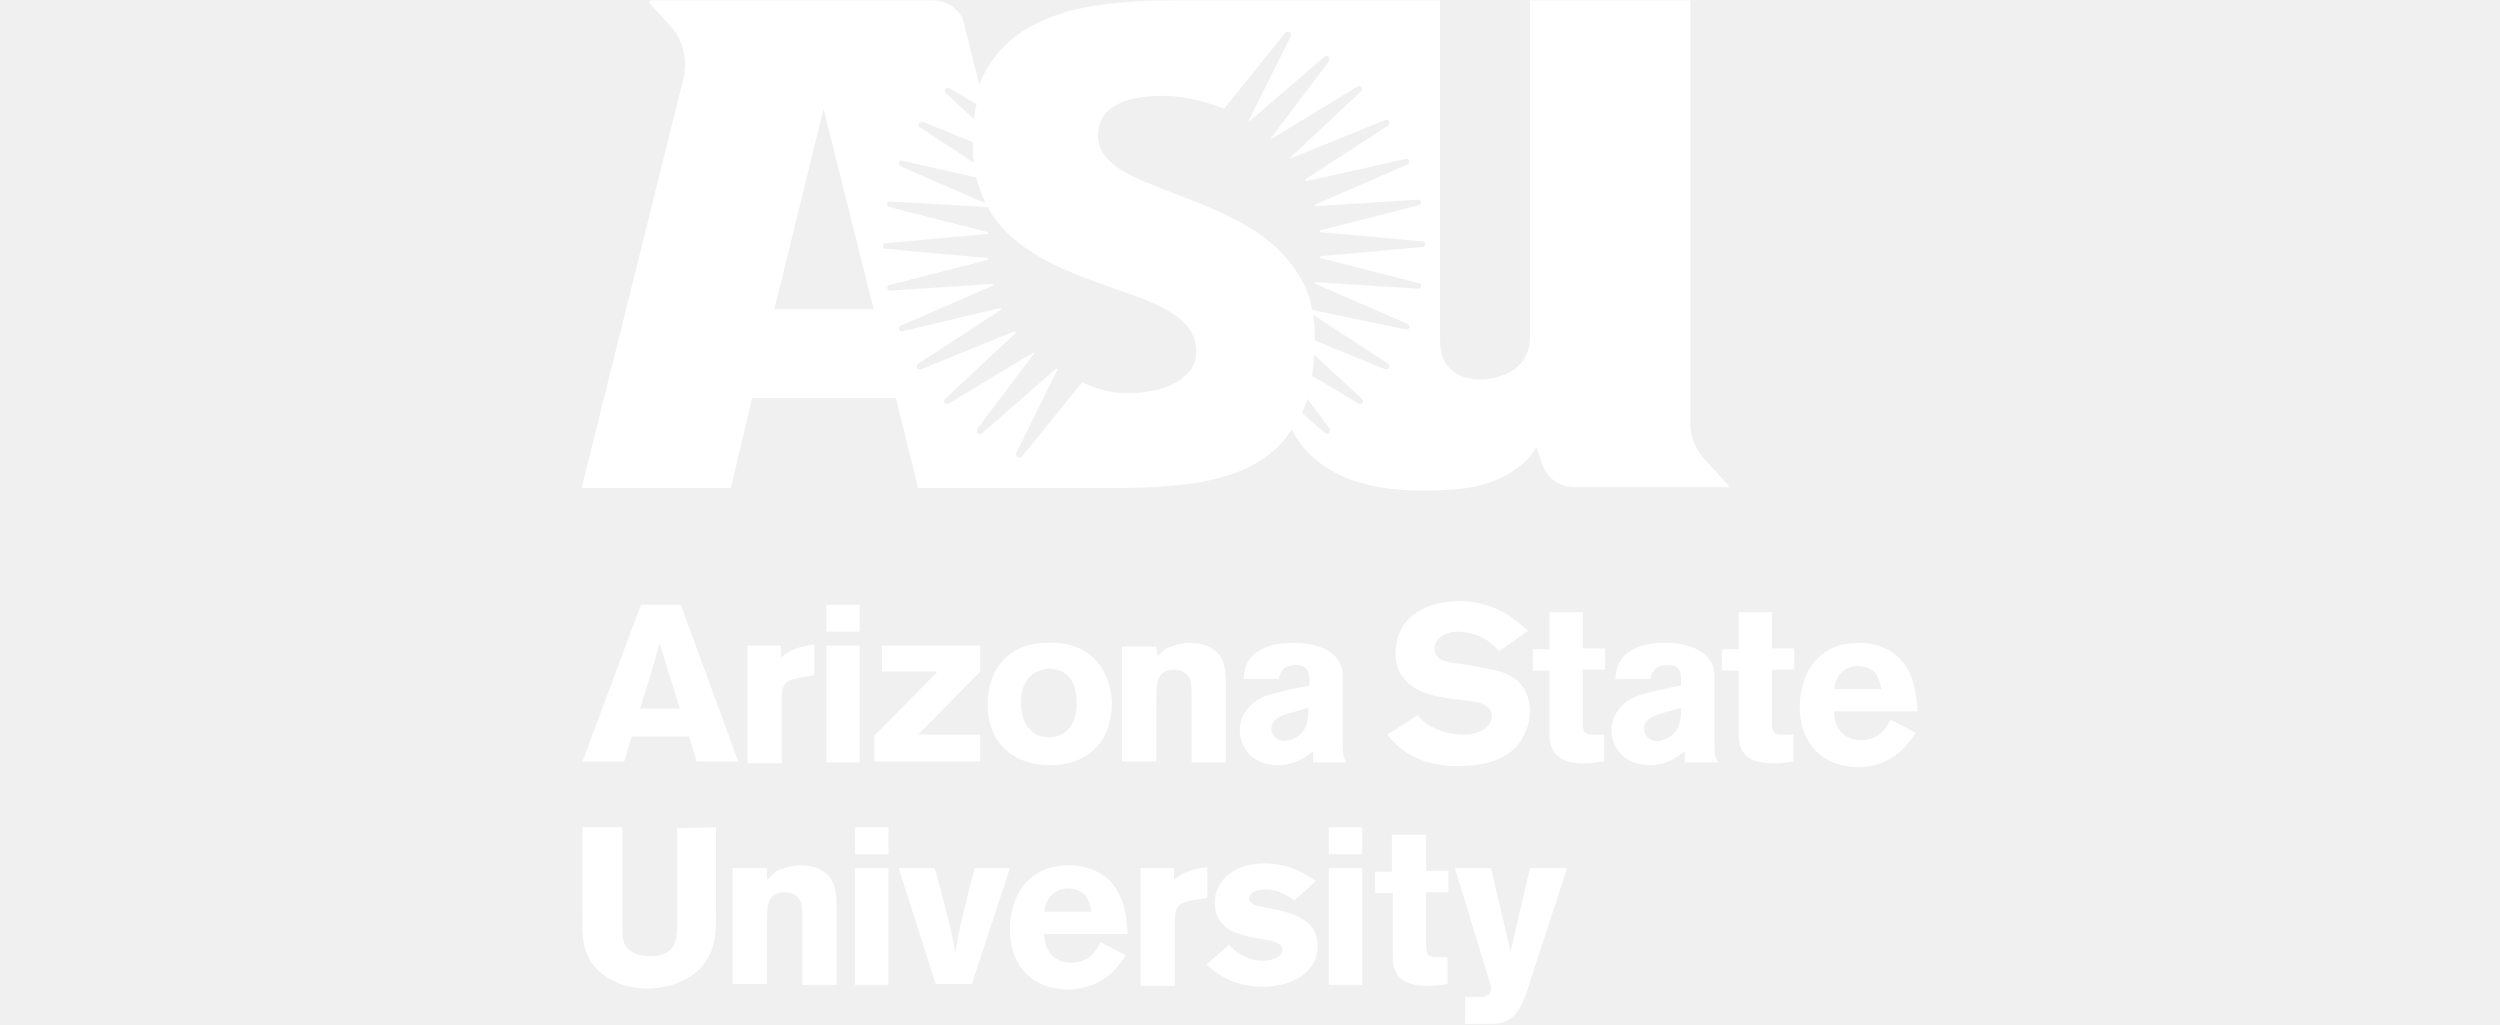
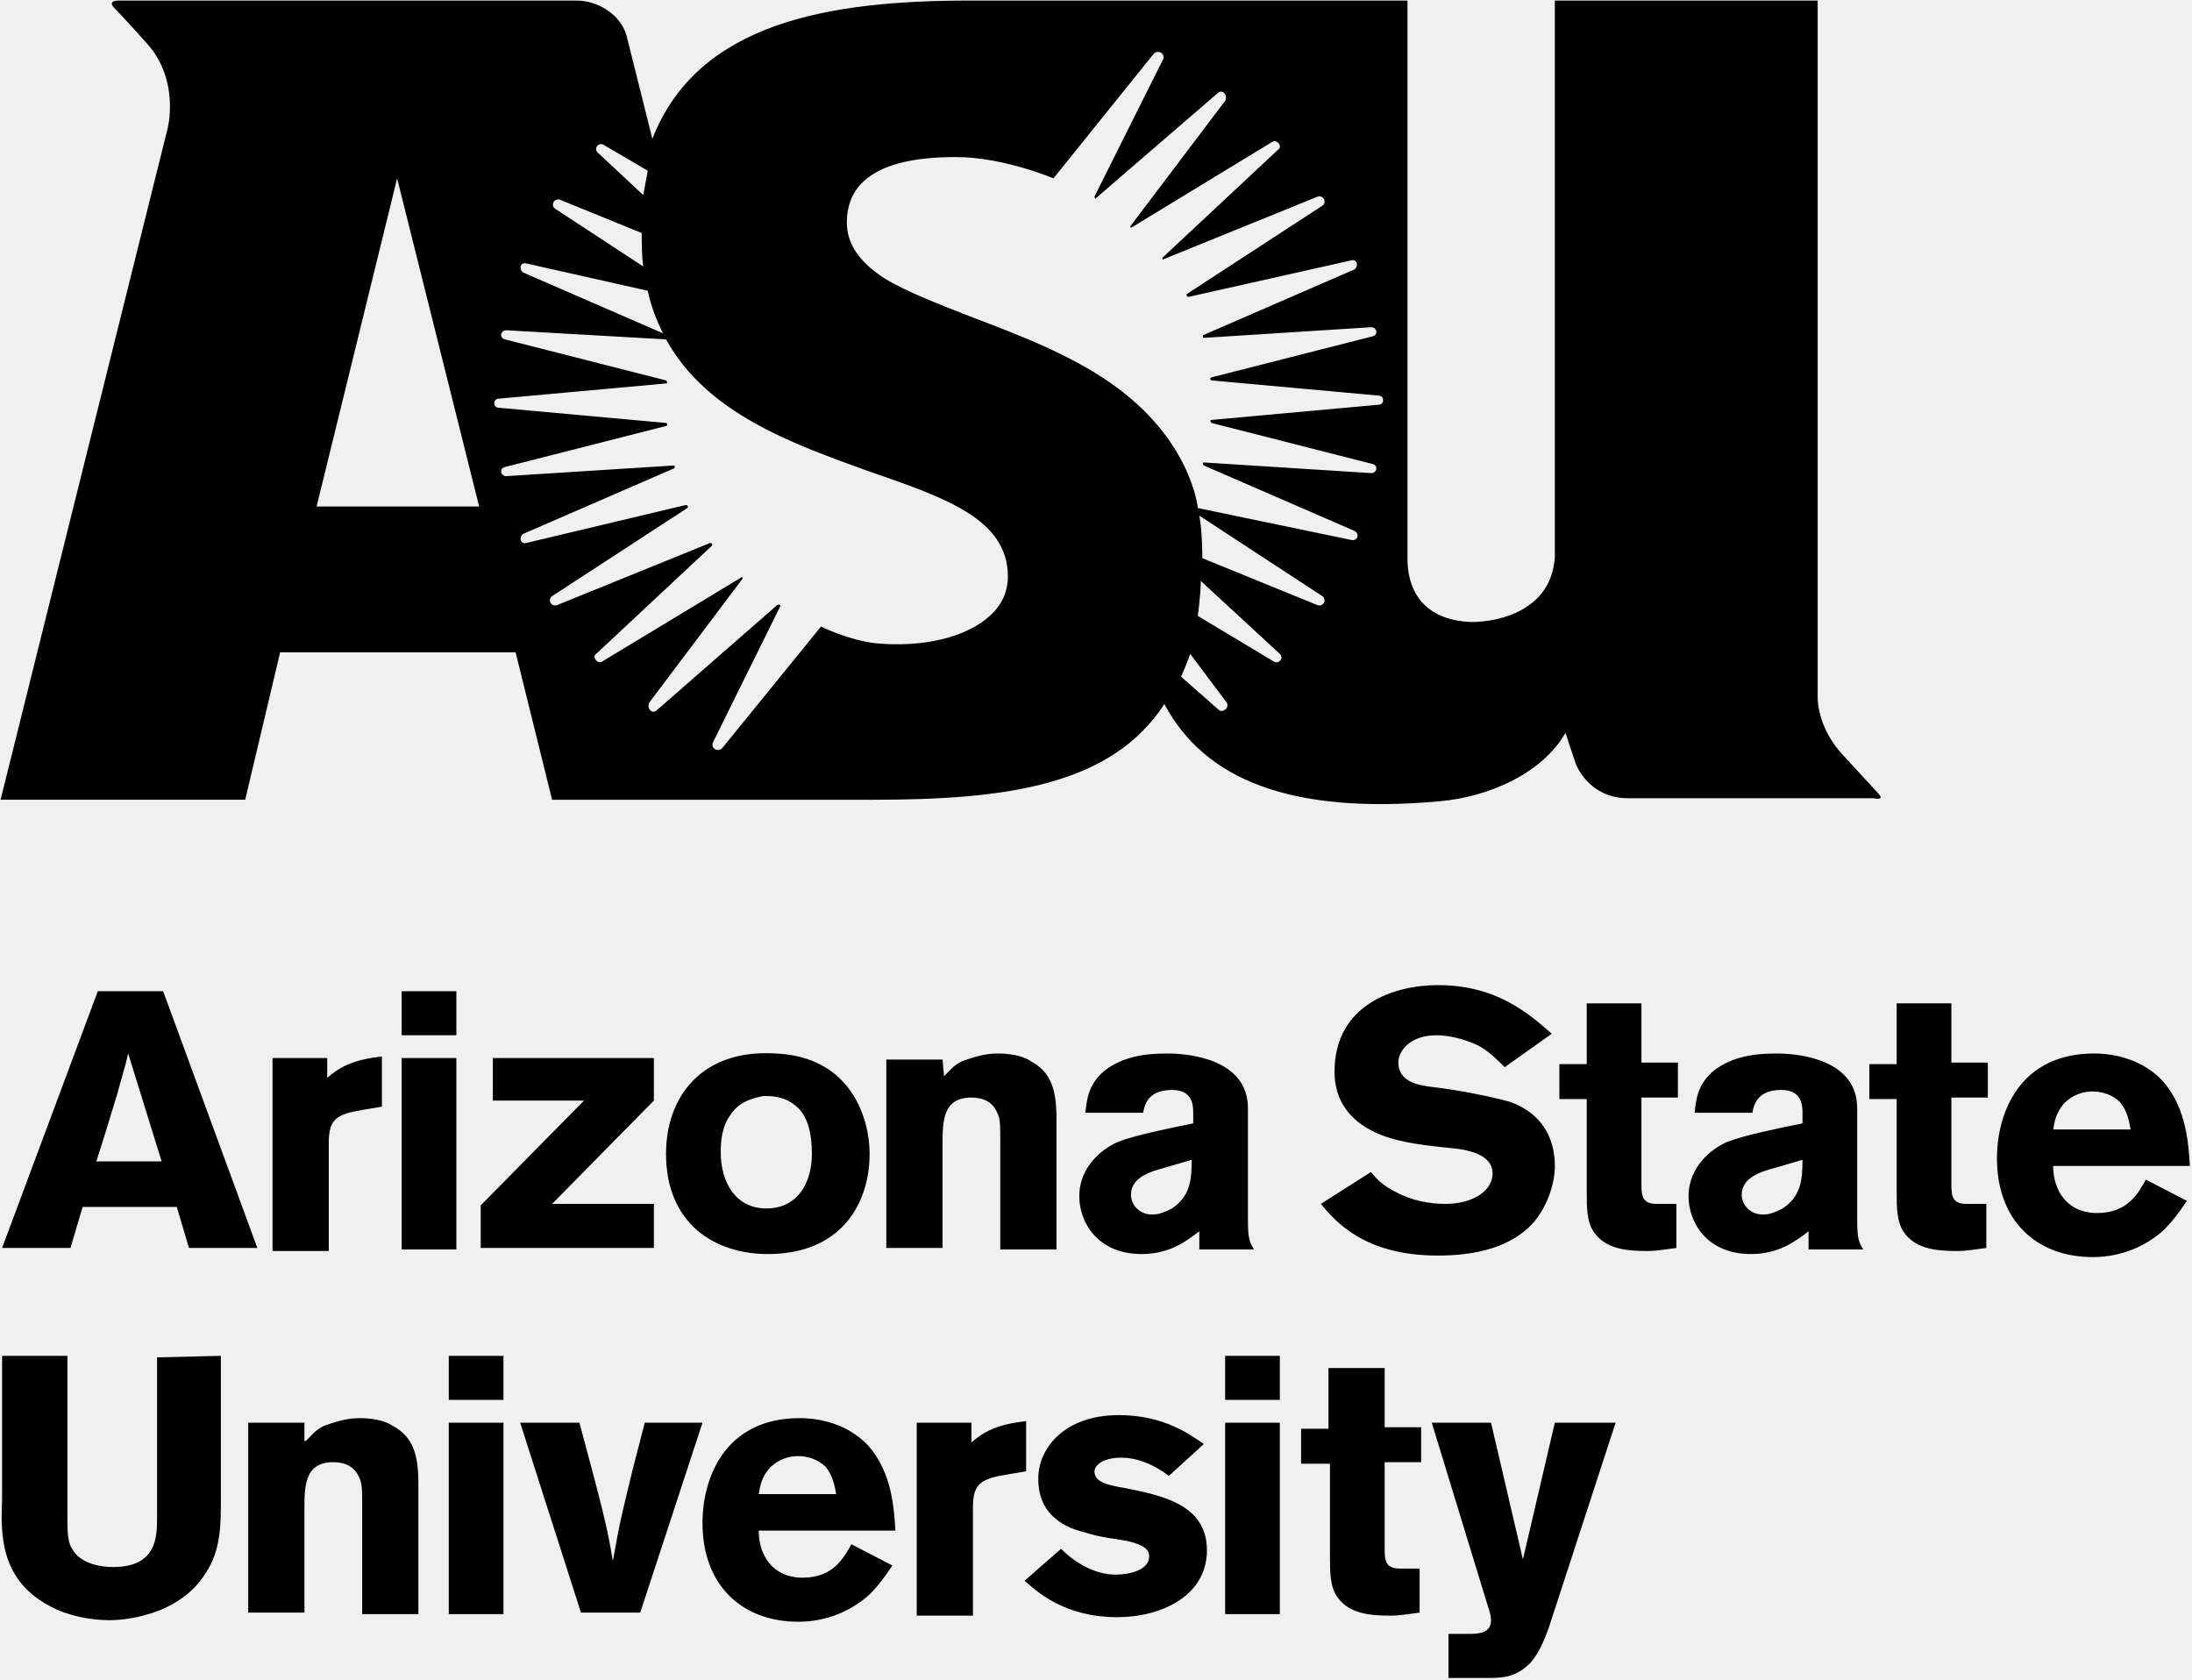
- <svg xmlns="http://www.w3.org/2000/svg" width="500" height="205" viewBox="0 0 398 305">
+ <svg xmlns="http://www.w3.org/2000/svg" width="398" height="305" viewBox="0 0 398 305">
  <g transform="translate(-1 -1)">
    <g transform="translate(0 179.31)">
-       <path d="M30.62 1.655l17.104 46.62H35.31l-2.207-7.447H16l-2.207 7.448H1.38l17.38-46.62H30.62zm-6.344 11.31c-.552 2.483-1.38 4.966-1.931 7.173-1.104 3.586-2.759 9.103-3.862 12.414h11.862l-6.07-19.586zm36.138 4.414c2.207-1.93 4.69-3.31 9.93-3.862v9.104l-3.31.551c-4.965.828-6.344 1.656-6.344 6.07v19.586H50.483V13.793h9.93v3.586zM73.93 1.655h9.931v8h-9.931v-8zm0 12.138h9.931v34.759h-9.931V13.793z" fill="white" />
-       <path d="M90.207 13.793L119.724 13.793 119.724 21.517 101.241 40.276 119.724 40.276 119.724 48.276 88.276 48.276 88.276 40.552 107.034 21.517 90.483 21.517 90.483 13.793z" fill="white" />
-       <path d="M158.897 31.172c0 8.828-4.966 18.207-18.483 18.207-9.655 0-18.483-5.517-18.483-18.207 0-10.482 6.62-19.034 19.862-18.206 13.793.551 17.104 11.862 17.104 18.206zm-25.38-6.896c-1.38 1.93-1.655 4.414-1.655 6.62 0 5.518 2.759 10.207 8.276 10.207 5.517 0 8.276-4.413 8.276-9.93 0-3.863-.828-6.897-2.759-8.552-2.207-1.931-4.414-1.931-6.069-1.931-2.758.551-4.69 1.379-6.069 3.586zm38.897-7.173c1.103-1.103 1.655-1.93 3.31-2.758 1.655-.552 3.862-1.38 6.345-1.38 1.931 0 4.414.276 6.069 1.38 3.586 1.93 4.69 4.965 4.69 10.483v23.724H182.62V28.966c0-3.035 0-4.138-.552-5.242-.828-1.93-2.483-2.758-4.69-2.758-5.241 0-5.241 4.413-5.241 8.551v18.759H161.93V14.069h10.207l.276 3.034zm25.655 6.621c.276-2.483.552-5.241 3.586-7.724 3.31-2.483 7.173-3.034 11.31-3.034 4.138 0 14.621 1.103 14.621 9.93v20.138c0 3.587.276 4.138 1.104 5.518h-9.931v-3.31c-2.483 1.93-5.518 4.137-10.483 4.137-8 0-11.31-5.793-11.31-10.482 0-5.518 4.413-8.828 7.172-9.931 2.759-1.104 9.38-2.483 13.517-3.31v-1.932c0-1.655-.276-4.138-3.862-4.138-4.414 0-4.965 2.759-5.241 4.138h-10.483zm12.69 10.483c-1.656.552-4.414 1.655-4.414 4.414 0 1.655 1.38 3.586 3.862 3.586 1.38 0 2.483-.552 3.586-1.104 3.31-2.206 3.586-5.24 3.586-8.827l-6.62 1.93zm39.172.276c1.103 1.38 2.207 2.483 4.414 3.586 3.034 1.655 6.345 2.207 9.103 2.207 4.69 0 8.552-2.207 8.552-5.517 0-3.587-4.69-4.414-8.276-4.69-2.483-.276-5.241-.552-7.724-1.103-2.759-.552-12.69-2.76-12.69-12.69C243.31 4.138 254.07.552 262.07.552c10.759 0 16.552 5.241 20.69 8.827l-8.552 6.07c-1.38-1.38-2.759-2.76-4.69-3.863-1.655-.827-4.69-1.93-7.724-1.93-4.69 0-6.896 2.758-6.896 4.965 0 3.586 3.862 4.138 6.069 4.413 4.965.552 11.586 1.932 14.344 2.76 5.242 1.93 8 6.068 8 11.585 0 3.31-1.379 7.173-3.586 9.931-4.138 4.966-11.034 6.345-17.655 6.345-13.241 0-18.483-6.069-21.241-9.38l9.103-5.792zm38.897-30.62h10.206V14.62h6.621v6.345h-6.62v15.448c0 2.207 0 3.862 2.758 3.862h3.586v8c-2.207.276-3.586.552-5.241.552-3.586 0-7.448-.276-9.655-3.31-1.38-1.932-1.38-4.415-1.38-7.725V21.241h-4.965v-6.344h4.965V3.862h-.275zm19.862 19.861c.276-2.483.551-5.241 3.586-7.724 3.31-2.483 7.172-3.034 11.31-3.034 4.138 0 14.62 1.103 14.62 9.93v20.138c0 3.587.277 4.138 1.104 5.518h-9.93v-3.31c-2.483 1.93-5.518 4.137-10.483 4.137-8 0-11.31-5.793-11.31-10.482 0-5.518 4.413-8.828 7.172-9.931 2.758-1.104 9.379-2.483 13.517-3.31v-1.932c0-1.655-.276-4.138-3.862-4.138-4.414 0-4.966 2.759-5.242 4.138H308.69zm12.965 10.483c-1.655.552-4.414 1.655-4.414 4.414 0 1.655 1.38 3.586 3.862 3.586 1.38 0 2.483-.552 3.587-1.104 3.31-2.206 3.586-5.24 3.586-8.827l-6.62 1.93zm23.448-30.345h10.207v10.759h6.621v6.345h-6.62v15.448c0 2.207 0 3.862 2.758 3.862h3.586v8c-2.207.276-3.586.552-5.241.552-3.586 0-7.448-.276-9.655-3.31-1.38-1.932-1.38-4.415-1.38-7.725V21.241h-4.965v-6.344h4.965V3.862h-.276zm52.966 35.862c-1.103 1.655-2.483 3.586-4.138 5.242-3.034 2.758-7.448 4.965-12.965 4.965-10.207 0-17.38-6.62-17.38-17.931 0-8.276 4.138-19.034 17.655-19.034 1.931 0 8 .275 12.414 4.965 4.414 4.966 4.69 11.586 4.966 15.448h-24.828c0 4.414 2.483 8.552 8 8.552 5.517 0 7.448-3.586 8.828-6.069l7.448 3.862zM387.862 26.76c-.276-1.38-.552-3.31-1.931-4.966-1.38-1.38-3.31-1.93-4.965-1.93-2.483 0-4.138 1.103-5.242 2.206-1.38 1.655-1.655 3.034-1.93 4.69h14.068z" fill="white" />
+       <path d="M30.62 1.655l17.104 46.62H35.31l-2.207-7.447H16l-2.207 7.448H1.38l17.38-46.62H30.62zm-6.344 11.31c-.552 2.483-1.38 4.966-1.931 7.173-1.104 3.586-2.759 9.103-3.862 12.414h11.862l-6.07-19.586zm36.138 4.414c2.207-1.93 4.69-3.31 9.93-3.862v9.104l-3.31.551c-4.965.828-6.344 1.656-6.344 6.07v19.586H50.483V13.793h9.93v3.586zM73.93 1.655h9.931v8h-9.931v-8zm0 12.138h9.931v34.759h-9.931V13.793z" />
+       <path d="M90.207 13.793L119.724 13.793 119.724 21.517 101.241 40.276 119.724 40.276 119.724 48.276 88.276 48.276 88.276 40.552 107.034 21.517 90.483 21.517 90.483 13.793z" />
+       <path d="M158.897 31.172c0 8.828-4.966 18.207-18.483 18.207-9.655 0-18.483-5.517-18.483-18.207 0-10.482 6.62-19.034 19.862-18.206 13.793.551 17.104 11.862 17.104 18.206zm-25.38-6.896c-1.38 1.93-1.655 4.414-1.655 6.62 0 5.518 2.759 10.207 8.276 10.207 5.517 0 8.276-4.413 8.276-9.93 0-3.863-.828-6.897-2.759-8.552-2.207-1.931-4.414-1.931-6.069-1.931-2.758.551-4.69 1.379-6.069 3.586zm38.897-7.173c1.103-1.103 1.655-1.93 3.31-2.758 1.655-.552 3.862-1.38 6.345-1.38 1.931 0 4.414.276 6.069 1.38 3.586 1.93 4.69 4.965 4.69 10.483v23.724H182.62V28.966c0-3.035 0-4.138-.552-5.242-.828-1.93-2.483-2.758-4.69-2.758-5.241 0-5.241 4.413-5.241 8.551v18.759H161.93V14.069h10.207l.276 3.034zm25.655 6.621c.276-2.483.552-5.241 3.586-7.724 3.31-2.483 7.173-3.034 11.31-3.034 4.138 0 14.621 1.103 14.621 9.93v20.138c0 3.587.276 4.138 1.104 5.518h-9.931v-3.31c-2.483 1.93-5.518 4.137-10.483 4.137-8 0-11.31-5.793-11.31-10.482 0-5.518 4.413-8.828 7.172-9.931 2.759-1.104 9.38-2.483 13.517-3.31v-1.932c0-1.655-.276-4.138-3.862-4.138-4.414 0-4.965 2.759-5.241 4.138h-10.483zm12.69 10.483c-1.656.552-4.414 1.655-4.414 4.414 0 1.655 1.38 3.586 3.862 3.586 1.38 0 2.483-.552 3.586-1.104 3.31-2.206 3.586-5.24 3.586-8.827l-6.62 1.93zm39.172.276c1.103 1.38 2.207 2.483 4.414 3.586 3.034 1.655 6.345 2.207 9.103 2.207 4.69 0 8.552-2.207 8.552-5.517 0-3.587-4.69-4.414-8.276-4.69-2.483-.276-5.241-.552-7.724-1.103-2.759-.552-12.69-2.76-12.69-12.69C243.31 4.138 254.07.552 262.07.552c10.759 0 16.552 5.241 20.69 8.827l-8.552 6.07c-1.38-1.38-2.759-2.76-4.69-3.863-1.655-.827-4.69-1.93-7.724-1.93-4.69 0-6.896 2.758-6.896 4.965 0 3.586 3.862 4.138 6.069 4.413 4.965.552 11.586 1.932 14.344 2.76 5.242 1.93 8 6.068 8 11.585 0 3.31-1.379 7.173-3.586 9.931-4.138 4.966-11.034 6.345-17.655 6.345-13.241 0-18.483-6.069-21.241-9.38l9.103-5.792zm38.897-30.62h10.206V14.62h6.621v6.345h-6.62v15.448c0 2.207 0 3.862 2.758 3.862h3.586v8c-2.207.276-3.586.552-5.241.552-3.586 0-7.448-.276-9.655-3.31-1.38-1.932-1.38-4.415-1.38-7.725V21.241h-4.965v-6.344h4.965V3.862h-.275zm19.862 19.861c.276-2.483.551-5.241 3.586-7.724 3.31-2.483 7.172-3.034 11.31-3.034 4.138 0 14.62 1.103 14.62 9.93v20.138c0 3.587.277 4.138 1.104 5.518h-9.93v-3.31c-2.483 1.93-5.518 4.137-10.483 4.137-8 0-11.31-5.793-11.31-10.482 0-5.518 4.413-8.828 7.172-9.931 2.758-1.104 9.379-2.483 13.517-3.31v-1.932c0-1.655-.276-4.138-3.862-4.138-4.414 0-4.966 2.759-5.242 4.138H308.69zm12.965 10.483c-1.655.552-4.414 1.655-4.414 4.414 0 1.655 1.38 3.586 3.862 3.586 1.38 0 2.483-.552 3.587-1.104 3.31-2.206 3.586-5.24 3.586-8.827l-6.62 1.93zm23.448-30.345h10.207v10.759h6.621v6.345h-6.62v15.448c0 2.207 0 3.862 2.758 3.862h3.586v8c-2.207.276-3.586.552-5.241.552-3.586 0-7.448-.276-9.655-3.31-1.38-1.932-1.38-4.415-1.38-7.725V21.241h-4.965v-6.344h4.965V3.862h-.276zm52.966 35.862c-1.103 1.655-2.483 3.586-4.138 5.242-3.034 2.758-7.448 4.965-12.965 4.965-10.207 0-17.38-6.62-17.38-17.931 0-8.276 4.138-19.034 17.655-19.034 1.931 0 8 .275 12.414 4.965 4.414 4.966 4.69 11.586 4.966 15.448h-24.828c0 4.414 2.483 8.552 8 8.552 5.517 0 7.448-3.586 8.828-6.069l7.448 3.862zM387.862 26.76c-.276-1.38-.552-3.31-1.931-4.966-1.38-1.38-3.31-1.93-4.965-1.93-2.483 0-4.138 1.103-5.242 2.206-1.38 1.655-1.655 3.034-1.93 4.69h14.068z" />
      <g>
-         <path d="M41.103 67.862V94.07c0 4.414 0 9.103-2.758 13.241-4.966 8-15.448 8.552-17.38 8.552-3.586 0-7.724-.828-10.758-2.483-9.104-4.69-9.104-12.965-8.828-19.31V67.862h11.862v29.241c0 2.483 0 4.414.828 5.794 1.38 2.482 4.69 3.31 7.448 3.31 8 0 8-5.517 8-9.104V68.138l11.586-.276zM56.552 83.31c1.103-1.103 1.655-1.93 3.31-2.758 1.655-.552 3.862-1.38 6.345-1.38 1.93 0 4.414.276 6.069 1.38 3.586 1.93 4.69 4.965 4.69 10.482v23.725H66.759V95.172c0-3.034 0-4.138-.552-5.241-.828-1.931-2.483-2.759-4.69-2.759-5.241 0-5.241 4.414-5.241 8.552v18.759H46.069V80h10.207v3.31h.276zm25.93-15.448h9.932v8h-9.931v-8zm0 12.138h9.932v34.759h-9.931V80zm12.966 0h10.759c4.138 15.448 4.965 18.483 6.069 25.103 1.38-7.724 1.655-8.551 3.586-16.551L118.07 80h10.483l-11.31 34.483h-10.76L95.449 80zm67.586 25.931c-1.103 1.655-2.482 3.586-4.137 5.241-3.035 2.759-7.449 4.966-12.966 4.966-10.207 0-17.38-6.62-17.38-17.931 0-8.276 4.139-19.035 17.656-19.035 1.93 0 8 .276 12.414 4.966 4.413 4.965 4.69 11.586 4.965 15.448H138.76c0 4.414 2.482 8.552 8 8.552 5.517 0 7.448-3.586 8.827-6.069l7.448 3.862zm-10.206-12.965c-.276-1.38-.552-3.31-1.931-4.966-1.38-1.38-3.31-1.931-4.966-1.931-2.483 0-4.138 1.103-5.241 2.207-1.38 1.655-1.656 3.034-1.931 4.69h14.069zm24.551-9.38c2.207-1.93 4.69-3.31 9.931-3.862v9.104l-3.31.551c-4.966.828-6.345 1.655-6.345 6.07v19.585h-10.207V80h9.931v3.586zm16.276 19.31c2.759 2.76 6.345 4.69 9.931 4.69 2.483 0 6.07-.827 6.07-3.31 0-1.104-.828-1.655-1.38-1.931-1.655-.828-3.862-1.104-5.793-1.38-1.655-.275-3.035-.551-4.69-1.103-2.207-.552-4.138-1.38-5.793-3.034-1.655-1.656-2.483-3.862-2.483-6.621 0-5.793 4.966-11.586 14.62-11.586 8.277 0 12.966 3.586 15.45 5.241l-6.346 5.793c-3.31-2.483-6.344-3.31-8.551-3.31-3.862 0-4.966 1.655-4.966 2.483 0 1.93 2.207 2.482 5.517 3.034 6.897 1.38 14.897 3.035 14.897 11.31 0 8.276-8.276 12.138-16.276 12.138-9.655 0-14.62-4.69-16.828-6.62l6.621-5.793zm29.793-35.034h9.931v8h-9.93v-8zm0 12.138h9.931v34.759h-9.93V80zm18.759-9.931h10.207v10.759h6.62v6.344h-6.62v15.449c0 2.207 0 3.862 2.758 3.862h3.587v8c-2.207.276-3.587.551-5.242.551-3.586 0-7.448-.275-9.655-3.31-1.38-1.93-1.38-4.414-1.38-7.724V87.448h-5.24v-6.345h4.965V70.07zM294.345 80l-12.138 37.241c-.828 2.207-1.655 4.414-3.31 6.345-2.483 2.483-4.69 2.759-7.449 2.759H264v-8h3.586c1.655 0 4.138 0 4.138-2.483 0-.828-.276-1.655-.552-2.483L260.966 80h10.758l5.793 24.828L283.31 80h11.035z" fill="white" />
+         <path d="M41.103 67.862V94.07c0 4.414 0 9.103-2.758 13.241-4.966 8-15.448 8.552-17.38 8.552-3.586 0-7.724-.828-10.758-2.483-9.104-4.69-9.104-12.965-8.828-19.31V67.862h11.862v29.241c0 2.483 0 4.414.828 5.794 1.38 2.482 4.69 3.31 7.448 3.31 8 0 8-5.517 8-9.104V68.138l11.586-.276zM56.552 83.31c1.103-1.103 1.655-1.93 3.31-2.758 1.655-.552 3.862-1.38 6.345-1.38 1.93 0 4.414.276 6.069 1.38 3.586 1.93 4.69 4.965 4.69 10.482v23.725H66.759V95.172c0-3.034 0-4.138-.552-5.241-.828-1.931-2.483-2.759-4.69-2.759-5.241 0-5.241 4.414-5.241 8.552v18.759H46.069V80h10.207v3.31h.276zm25.93-15.448h9.932v8h-9.931v-8zm0 12.138h9.932v34.759h-9.931V80zm12.966 0h10.759c4.138 15.448 4.965 18.483 6.069 25.103 1.38-7.724 1.655-8.551 3.586-16.551L118.07 80h10.483l-11.31 34.483h-10.76L95.449 80zm67.586 25.931c-1.103 1.655-2.482 3.586-4.137 5.241-3.035 2.759-7.449 4.966-12.966 4.966-10.207 0-17.38-6.62-17.38-17.931 0-8.276 4.139-19.035 17.656-19.035 1.93 0 8 .276 12.414 4.966 4.413 4.965 4.69 11.586 4.965 15.448H138.76c0 4.414 2.482 8.552 8 8.552 5.517 0 7.448-3.586 8.827-6.069l7.448 3.862zm-10.206-12.965c-.276-1.38-.552-3.31-1.931-4.966-1.38-1.38-3.31-1.931-4.966-1.931-2.483 0-4.138 1.103-5.241 2.207-1.38 1.655-1.656 3.034-1.931 4.69h14.069zm24.551-9.38c2.207-1.93 4.69-3.31 9.931-3.862v9.104l-3.31.551c-4.966.828-6.345 1.655-6.345 6.07v19.585h-10.207V80h9.931v3.586zm16.276 19.31c2.759 2.76 6.345 4.69 9.931 4.69 2.483 0 6.07-.827 6.07-3.31 0-1.104-.828-1.655-1.38-1.931-1.655-.828-3.862-1.104-5.793-1.38-1.655-.275-3.035-.551-4.69-1.103-2.207-.552-4.138-1.38-5.793-3.034-1.655-1.656-2.483-3.862-2.483-6.621 0-5.793 4.966-11.586 14.62-11.586 8.277 0 12.966 3.586 15.45 5.241l-6.346 5.793c-3.31-2.483-6.344-3.31-8.551-3.31-3.862 0-4.966 1.655-4.966 2.483 0 1.93 2.207 2.482 5.517 3.034 6.897 1.38 14.897 3.035 14.897 11.31 0 8.276-8.276 12.138-16.276 12.138-9.655 0-14.62-4.69-16.828-6.62l6.621-5.793zm29.793-35.034h9.931v8h-9.93v-8zm0 12.138h9.931v34.759h-9.93V80zm18.759-9.931h10.207v10.759h6.62v6.344h-6.62v15.449c0 2.207 0 3.862 2.758 3.862h3.587v8c-2.207.276-3.587.551-5.242.551-3.586 0-7.448-.275-9.655-3.31-1.38-1.93-1.38-4.414-1.38-7.724V87.448h-5.24v-6.345h4.965V70.07zM294.345 80l-12.138 37.241c-.828 2.207-1.655 4.414-3.31 6.345-2.483 2.483-4.69 2.759-7.449 2.759H264v-8h3.586c1.655 0 4.138 0 4.138-2.483 0-.828-.276-1.655-.552-2.483L260.966 80h10.758l5.793 24.828L283.31 80h11.035z" />
      </g>
    </g>
-     <path d="M335.724 138.207c-4.965-5.241-4.69-10.759-4.69-10.759V1.103H283.31V102.07c-.551 9.655-9.93 11.862-15.172 11.862-7.448-.276-11.586-4.414-11.586-11.586V1.103H209.93h-32.828c-25.379 0-49.379 3.863-57.655 25.104l-4.69-18.759c-1.103-3.862-5.24-6.345-9.103-6.345H22.621c-1.104 0-1.655.276-1.104 1.104 0 0 2.207 2.207 6.345 6.896 5.793 6.621 3.586 15.173 3.586 15.173L1.103 146.206h44.414l6.345-26.758h42.759l6.62 26.759h58.207c24 0 43.31-2.483 52.966-17.38 7.172 13.518 22.62 20.139 49.93 17.656 9.38-.828 18.76-5.242 22.897-12.414l1.931 5.793c1.656 3.586 4.966 6.069 9.38 6.069h44.69c1.103.276 1.655 0 .827-.828 0 0-2.483-2.758-6.345-6.896zM110.621 27.31l8 4.69c-.276 1.38-.552 3.034-.828 4.414l-8.276-7.724c-.827-.828.276-1.931 1.104-1.38zm-8 9.931l14.896 6.07c0 1.655 0 4.137.276 6.068l-16-10.482c-.827-.552-.276-1.931.828-1.656zm-6.07 11.587l22.07 4.965c.551 2.759 1.655 5.517 2.758 7.724L96 50.483c-.828-.552-.552-1.931.552-1.655zM58.484 92.966l14.62-59.587L88 92.966H58.483zm122.207 19.862c-4.138 3.862-12.138 5.793-20.69 4.965-4.966-.552-9.931-3.034-9.931-3.034l-17.931 22.069c-.828.827-2.207 0-1.655-1.104l12.138-24.552c.276-.275-.276-.551-.552-.275l-21.793 19.034c-.828.828-1.931-.276-1.38-1.38l16.828-22.344c.276-.276 0-.552-.276-.276l-25.103 15.172c-.828.552-1.931-.827-1.104-1.379l20.966-19.586c.276-.276 0-.552-.276-.552l-27.862 11.31c-1.103.276-1.655-1.103-.828-1.655l24.552-16c.276-.275 0-.551-.276-.551l-28.965 6.896c-1.104.276-1.38-1.103-.552-1.655l27.31-11.862c.276 0 .276-.552 0-.552l-30.344 1.931c-1.104 0-1.38-1.379-.276-1.655l29.241-7.448c.276 0 .276-.552 0-.552l-30.345-2.759c-1.103 0-1.103-1.655 0-1.655l30.345-2.758c.276 0 .276-.276 0-.552L92.69 62.621c-1.104-.276-.828-1.655.276-1.655l28.965 1.655c7.448 13.517 23.172 19.034 36.966 24C172.414 91.31 184 95.172 184 105.655c0 2.759-1.103 5.242-3.31 7.173zm41.655 17.103l-6.897-6.069s1.104-2.483 1.655-4.138l6.621 8.828c.552.827-.552 1.93-1.38 1.379zm9.93-8.828l-13.792-8.275s.551-4.138.551-6.345l14.345 13.241c.828.828-.276 1.931-1.103 1.38zm8-10.206l-20.965-8.552s0-4.966-.551-7.724l22.344 14.62c.828.552.276 1.931-.827 1.656zm11.035-36.414l-30.344 2.758c-.276 0-.276.276 0 .552l29.24 7.448c1.104.276.828 1.656-.275 1.656l-30.345-1.931c-.276 0-.276.275 0 .551l27.31 11.862c1.104.552.552 1.931-.551 1.655l-27.862-5.793s-1.104-12.413-15.724-22.62c-7.449-5.242-16.828-8.828-24.828-11.862-6.345-2.483-12.138-4.69-16.276-7.173-4.69-3.034-6.896-6.345-6.896-10.207 0-2.758.827-5.241 2.758-7.172 3.31-3.31 9.104-4.69 17.104-4.69 8.551 0 17.655 3.862 17.655 3.862l18.207-22.62c.827-.828 2.207 0 1.655 1.103L199.724 36.69c0 .276.276.551.276.276l22.069-19.035c.828-.828 1.931.276 1.38 1.38l-17.104 22.62c-.276.276 0 .552.276.276L232 26.759c.828-.552 1.931.827 1.103 1.379l-20.965 19.586c-.276.276 0 .552.276.276l27.862-11.31c1.103-.276 1.655 1.103.827 1.655l-24.551 16c-.276.276 0 .552.276.552l29.517-6.621c1.103-.276 1.38 1.103.552 1.655l-27.31 11.862c-.277 0-.277.552 0 .552l30.344-1.931c1.103 0 1.38 1.38.276 1.655l-29.241 7.448c-.276 0-.276.552 0 .552l30.344 2.759c1.104 0 1.104 1.655 0 1.655z" fill="white" />
+     <path d="M335.724 138.207c-4.965-5.241-4.69-10.759-4.69-10.759V1.103H283.31V102.07c-.551 9.655-9.93 11.862-15.172 11.862-7.448-.276-11.586-4.414-11.586-11.586V1.103H209.93h-32.828c-25.379 0-49.379 3.863-57.655 25.104l-4.69-18.759c-1.103-3.862-5.24-6.345-9.103-6.345H22.621c-1.104 0-1.655.276-1.104 1.104 0 0 2.207 2.207 6.345 6.896 5.793 6.621 3.586 15.173 3.586 15.173L1.103 146.206h44.414l6.345-26.758h42.759l6.62 26.759h58.207c24 0 43.31-2.483 52.966-17.38 7.172 13.518 22.62 20.139 49.93 17.656 9.38-.828 18.76-5.242 22.897-12.414l1.931 5.793c1.656 3.586 4.966 6.069 9.38 6.069h44.69c1.103.276 1.655 0 .827-.828 0 0-2.483-2.758-6.345-6.896zM110.621 27.31l8 4.69c-.276 1.38-.552 3.034-.828 4.414l-8.276-7.724c-.827-.828.276-1.931 1.104-1.38zm-8 9.931l14.896 6.07c0 1.655 0 4.137.276 6.068l-16-10.482c-.827-.552-.276-1.931.828-1.656zm-6.07 11.587l22.07 4.965c.551 2.759 1.655 5.517 2.758 7.724L96 50.483c-.828-.552-.552-1.931.552-1.655zM58.484 92.966l14.62-59.587L88 92.966H58.483zm122.207 19.862c-4.138 3.862-12.138 5.793-20.69 4.965-4.966-.552-9.931-3.034-9.931-3.034l-17.931 22.069c-.828.827-2.207 0-1.655-1.104l12.138-24.552c.276-.275-.276-.551-.552-.275l-21.793 19.034c-.828.828-1.931-.276-1.38-1.38l16.828-22.344c.276-.276 0-.552-.276-.276l-25.103 15.172c-.828.552-1.931-.827-1.104-1.379l20.966-19.586c.276-.276 0-.552-.276-.552l-27.862 11.31c-1.103.276-1.655-1.103-.828-1.655l24.552-16c.276-.275 0-.551-.276-.551l-28.965 6.896c-1.104.276-1.38-1.103-.552-1.655l27.31-11.862c.276 0 .276-.552 0-.552l-30.344 1.931c-1.104 0-1.38-1.379-.276-1.655l29.241-7.448c.276 0 .276-.552 0-.552l-30.345-2.759c-1.103 0-1.103-1.655 0-1.655l30.345-2.758c.276 0 .276-.276 0-.552L92.69 62.621c-1.104-.276-.828-1.655.276-1.655l28.965 1.655c7.448 13.517 23.172 19.034 36.966 24C172.414 91.31 184 95.172 184 105.655c0 2.759-1.103 5.242-3.31 7.173zm41.655 17.103l-6.897-6.069s1.104-2.483 1.655-4.138l6.621 8.828c.552.827-.552 1.93-1.38 1.379zm9.93-8.828l-13.792-8.275s.551-4.138.551-6.345l14.345 13.241c.828.828-.276 1.931-1.103 1.38zm8-10.206l-20.965-8.552s0-4.966-.551-7.724l22.344 14.62c.828.552.276 1.931-.827 1.656zm11.035-36.414l-30.344 2.758c-.276 0-.276.276 0 .552l29.24 7.448c1.104.276.828 1.656-.275 1.656l-30.345-1.931c-.276 0-.276.275 0 .551l27.31 11.862c1.104.552.552 1.931-.551 1.655l-27.862-5.793s-1.104-12.413-15.724-22.62c-7.449-5.242-16.828-8.828-24.828-11.862-6.345-2.483-12.138-4.69-16.276-7.173-4.69-3.034-6.896-6.345-6.896-10.207 0-2.758.827-5.241 2.758-7.172 3.31-3.31 9.104-4.69 17.104-4.69 8.551 0 17.655 3.862 17.655 3.862l18.207-22.62c.827-.828 2.207 0 1.655 1.103L199.724 36.69c0 .276.276.551.276.276l22.069-19.035c.828-.828 1.931.276 1.38 1.38l-17.104 22.62c-.276.276 0 .552.276.276L232 26.759c.828-.552 1.931.827 1.103 1.379l-20.965 19.586c-.276.276 0 .552.276.276l27.862-11.31c1.103-.276 1.655 1.103.827 1.655l-24.551 16c-.276.276 0 .552.276.552l29.517-6.621c1.103-.276 1.38 1.103.552 1.655l-27.31 11.862c-.277 0-.277.552 0 .552l30.344-1.931c1.103 0 1.38 1.38.276 1.655l-29.241 7.448c-.276 0-.276.552 0 .552l30.344 2.759c1.104 0 1.104 1.655 0 1.655z" />
  </g>
</svg>
